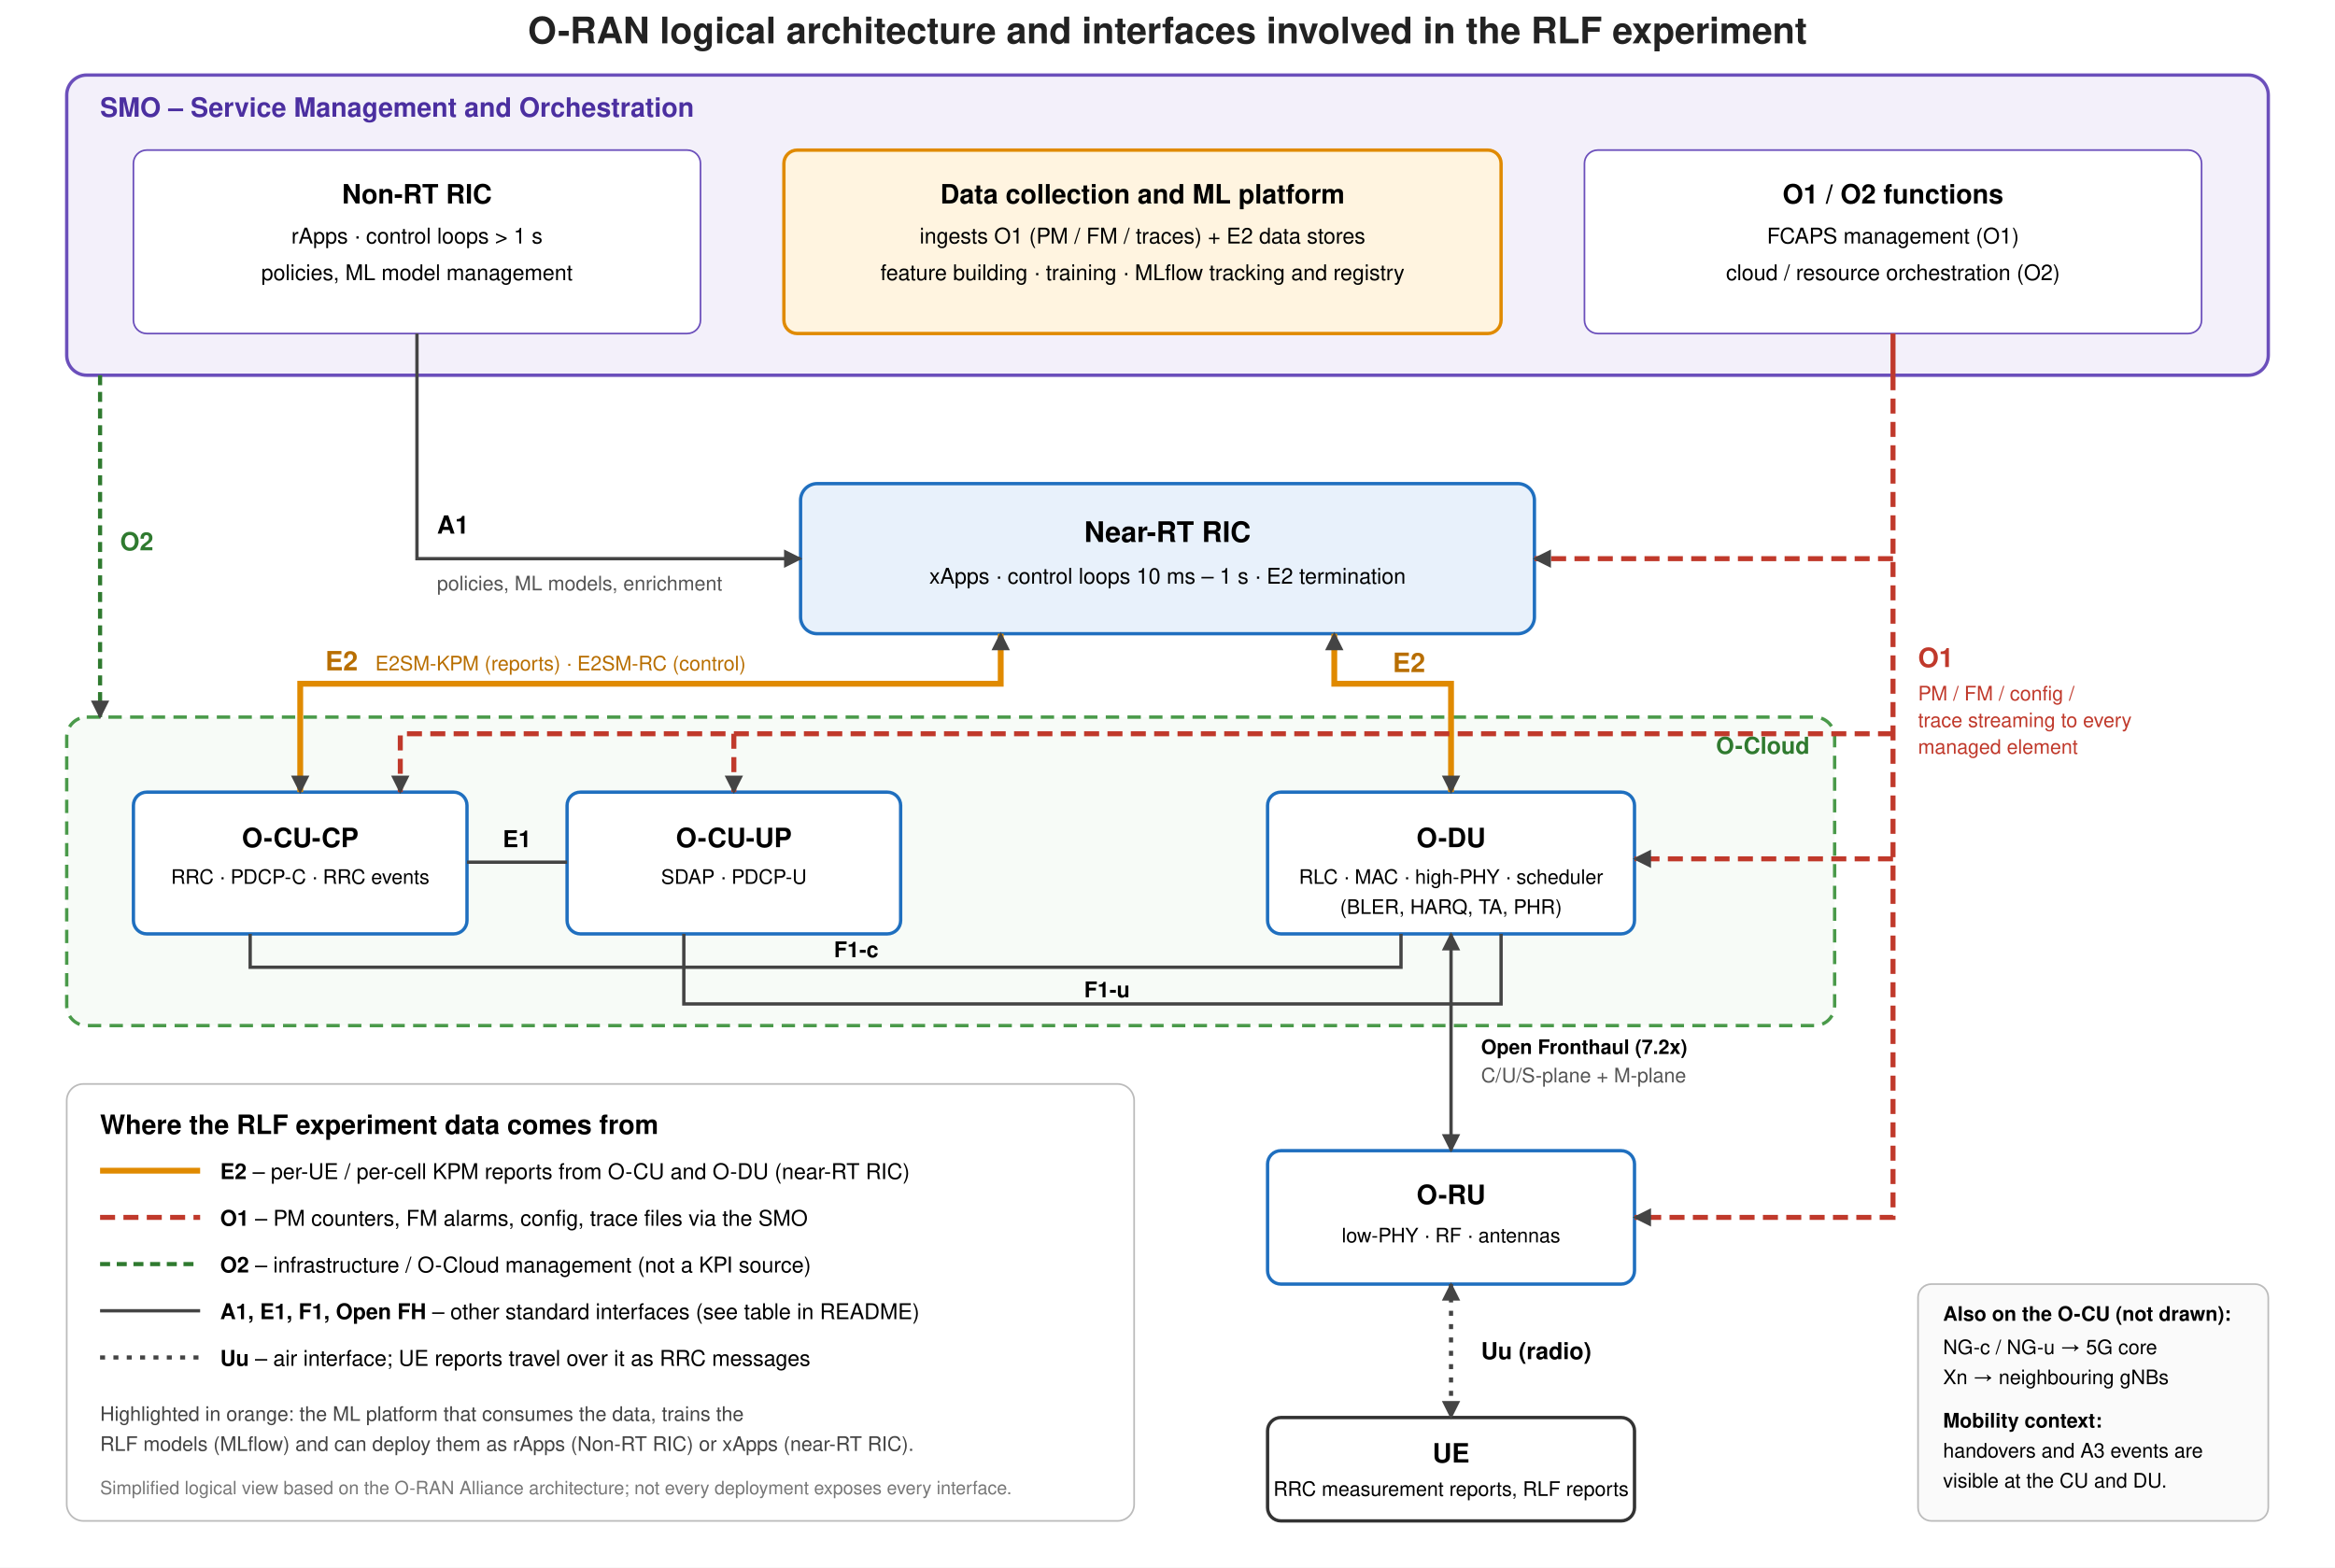
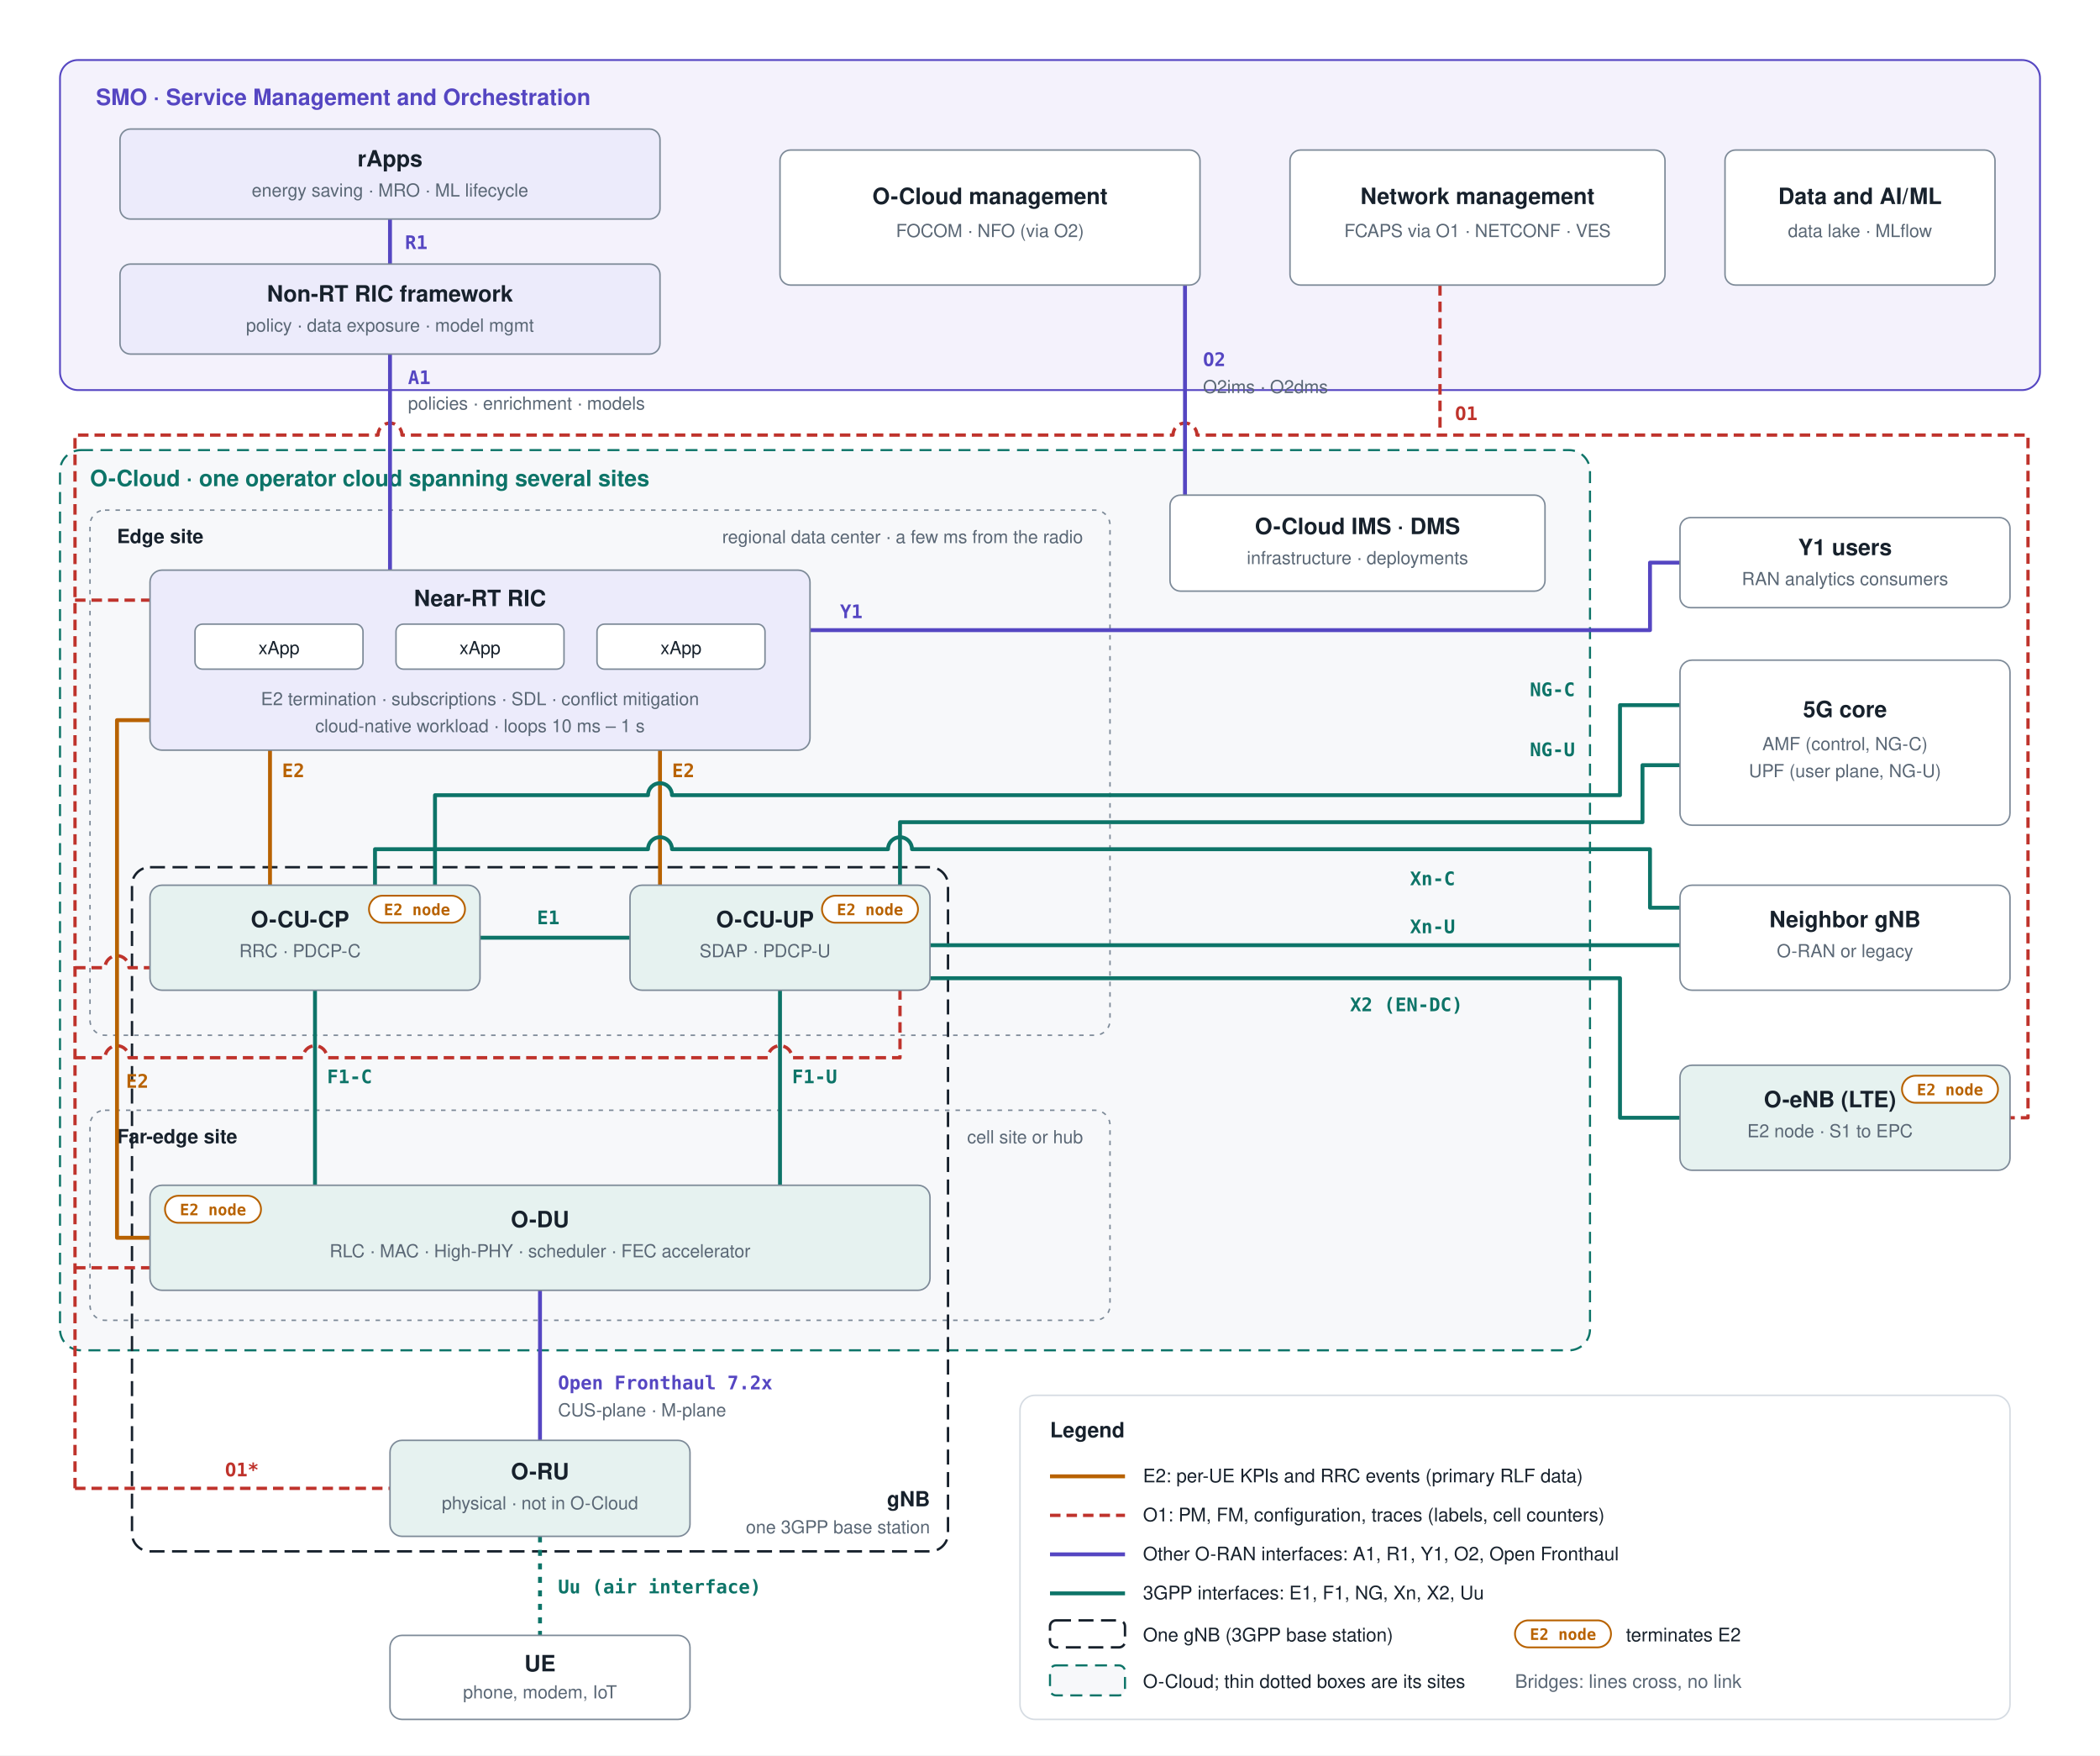
- <svg xmlns="http://www.w3.org/2000/svg" viewBox="0 0 1400 940" width="1400" height="940" font-family="Helvetica, Arial, sans-serif">
-   <defs>
-     <marker id="a" viewBox="0 0 10 10" refX="9" refY="5" markerUnits="userSpaceOnUse" markerWidth="11" markerHeight="11" orient="auto-start-reverse">
-       <path d="M0 0L10 5L0 10z" fill="#444" />
-     </marker>
-   </defs>
-   <rect width="1400" height="940" fill="#ffffff" />
-   <text x="700" y="26" text-anchor="middle" font-size="22" font-weight="bold" fill="#222">O-RAN logical architecture and interfaces involved in the RLF experiment</text>
-   <rect x="40" y="45" width="1320" height="180" rx="12" fill="#f3f0fa" stroke="#6b4fbb" stroke-width="2" />
-   <text x="60" y="70" font-size="16" font-weight="bold" fill="#4b2fa0">SMO – Service Management and Orchestration</text>
-   <rect x="80" y="90" width="340" height="110" rx="8" fill="#fff" stroke="#6b4fbb" />
-   <text x="250" y="122" text-anchor="middle" font-size="16" font-weight="bold">Non-RT RIC</text>
-   <text x="250" y="146" text-anchor="middle" font-size="13">rApps · control loops &gt; 1 s</text>
-   <text x="250" y="168" text-anchor="middle" font-size="13">policies, ML model management</text>
-   <rect x="470" y="90" width="430" height="110" rx="8" fill="#fff4e0" stroke="#e08a00" stroke-width="2" />
-   <text x="685" y="122" text-anchor="middle" font-size="16" font-weight="bold">Data collection and ML platform</text>
-   <text x="685" y="146" text-anchor="middle" font-size="13">ingests O1 (PM / FM / traces) + E2 data stores</text>
-   <text x="685" y="168" text-anchor="middle" font-size="13">feature building · training · MLflow tracking and registry</text>
-   <rect x="950" y="90" width="370" height="110" rx="8" fill="#fff" stroke="#6b4fbb" />
-   <text x="1135" y="122" text-anchor="middle" font-size="16" font-weight="bold">O1 / O2 functions</text>
-   <text x="1135" y="146" text-anchor="middle" font-size="13">FCAPS management (O1)</text>
-   <text x="1135" y="168" text-anchor="middle" font-size="13">cloud / resource orchestration (O2)</text>
-   <rect x="480" y="290" width="440" height="90" rx="10" fill="#e8f1fb" stroke="#1f6fbf" stroke-width="2" />
-   <text x="700" y="325" text-anchor="middle" font-size="17" font-weight="bold">Near-RT RIC</text>
-   <text x="700" y="350" text-anchor="middle" font-size="13">xApps · control loops 10 ms – 1 s · E2 termination</text>
-   <path d="M250 200 L250 335 L480 335" fill="none" stroke="#444" stroke-width="2" marker-end="url(#a)" />
-   <text x="262" y="320" font-size="15" font-weight="bold">A1</text>
-   <text x="262" y="354" font-size="12" fill="#555">policies, ML models, enrichment</text>
-   <rect x="40" y="430" width="1060" height="185" rx="12" fill="#f7fbf7" stroke="#4a9a4a" stroke-width="2" stroke-dasharray="8 5" />
-   <text x="1085" y="452" text-anchor="end" font-size="14" font-weight="bold" fill="#2f7a2f">O-Cloud</text>
-   <rect x="80" y="475" width="200" height="85" rx="8" fill="#fff" stroke="#1f6fbf" stroke-width="2" />
-   <text x="180" y="508" text-anchor="middle" font-size="16" font-weight="bold">O-CU-CP</text>
-   <text x="180" y="530" text-anchor="middle" font-size="12">RRC · PDCP-C · RRC events</text>
-   <rect x="340" y="475" width="200" height="85" rx="8" fill="#fff" stroke="#1f6fbf" stroke-width="2" />
-   <text x="440" y="508" text-anchor="middle" font-size="16" font-weight="bold">O-CU-UP</text>
-   <text x="440" y="530" text-anchor="middle" font-size="12">SDAP · PDCP-U</text>
-   <rect x="760" y="475" width="220" height="85" rx="8" fill="#fff" stroke="#1f6fbf" stroke-width="2" />
-   <text x="870" y="508" text-anchor="middle" font-size="16" font-weight="bold">O-DU</text>
-   <text x="870" y="530" text-anchor="middle" font-size="12">RLC · MAC · high-PHY · scheduler</text>
-   <text x="870" y="548" text-anchor="middle" font-size="12">(BLER, HARQ, TA, PHR)</text>
-   <path d="M280 517 L340 517" stroke="#444" stroke-width="2" />
-   <text x="310" y="508" text-anchor="middle" font-size="14" font-weight="bold">E1</text>
-   <path d="M150 560 L150 580 L840 580 L840 560" fill="none" stroke="#444" stroke-width="2" />
-   <text x="500" y="574" font-size="13" font-weight="bold">F1-c</text>
-   <path d="M410 560 L410 602 L900 602 L900 560" fill="none" stroke="#444" stroke-width="2" />
-   <text x="650" y="598" font-size="13" font-weight="bold">F1-u</text>
-   <path d="M600 380 L600 410 L180 410 L180 475" fill="none" stroke="#e08a00" stroke-width="3.5" marker-end="url(#a)" marker-start="url(#a)" />
-   <path d="M800 380 L800 410 L870 410 L870 475" fill="none" stroke="#e08a00" stroke-width="3.5" marker-end="url(#a)" marker-start="url(#a)" />
-   <text x="195" y="402" font-size="16" font-weight="bold" fill="#b86e00">E2</text>
-   <text x="835" y="403" font-size="16" font-weight="bold" fill="#b86e00">E2</text>
-   <text x="225" y="402" font-size="12" fill="#b86e00">E2SM-KPM (reports) · E2SM-RC (control)</text>
-   <path d="M60 225 L60 430" fill="none" stroke="#2f7a2f" stroke-width="2.5" stroke-dasharray="6 4" marker-end="url(#a)" />
-   <text x="72" y="330" font-size="15" font-weight="bold" fill="#2f7a2f">O2</text>
-   <rect x="760" y="690" width="220" height="80" rx="8" fill="#fff" stroke="#1f6fbf" stroke-width="2" />
-   <text x="870" y="722" text-anchor="middle" font-size="16" font-weight="bold">O-RU</text>
-   <text x="870" y="745" text-anchor="middle" font-size="12">low-PHY · RF · antennas</text>
-   <path d="M870 560 L870 690" stroke="#444" stroke-width="2" marker-end="url(#a)" marker-start="url(#a)" transform="translate(0,0)" />
-   <text x="888" y="632" font-size="12" font-weight="bold">Open Fronthaul (7.2x)</text>
-   <text x="888" y="649" font-size="12" fill="#555">C/U/S-plane + M-plane</text>
-   <rect x="760" y="850" width="220" height="62" rx="8" fill="#fff" stroke="#333" stroke-width="2" />
-   <text x="870" y="877" text-anchor="middle" font-size="16" font-weight="bold">UE</text>
-   <text x="870" y="897" text-anchor="middle" font-size="12">RRC measurement reports, RLF reports</text>
-   <path d="M870 770 L870 850" stroke="#444" stroke-width="2.5" stroke-dasharray="3 5" marker-end="url(#a)" marker-start="url(#a)" />
-   <text x="888" y="815" font-size="14" font-weight="bold">Uu (radio)</text>
-   <path d="M1135 200 L1135 225" stroke="#c0392b" stroke-width="3" />
-   <path d="M1135 225 L1135 730 L980 730" fill="none" stroke="#c0392b" stroke-width="3" stroke-dasharray="9 5" marker-end="url(#a)" />
-   <path d="M1135 335 L920 335" fill="none" stroke="#c0392b" stroke-width="3" stroke-dasharray="9 5" marker-end="url(#a)" />
-   <path d="M1135 440 L240 440 L240 475" fill="none" stroke="#c0392b" stroke-width="3" stroke-dasharray="9 5" marker-end="url(#a)" />
-   <path d="M440 440 L440 475" fill="none" stroke="#c0392b" stroke-width="3" stroke-dasharray="9 5" marker-end="url(#a)" />
-   <path d="M1135 515 L980 515" fill="none" stroke="#c0392b" stroke-width="3" stroke-dasharray="9 5" marker-end="url(#a)" />
-   <text x="1150" y="400" font-size="16" font-weight="bold" fill="#c0392b">O1</text>
-   <text x="1150" y="420" font-size="12" fill="#c0392b">PM / FM / config /</text>
-   <text x="1150" y="436" font-size="12" fill="#c0392b">trace streaming to every</text>
-   <text x="1150" y="452" font-size="12" fill="#c0392b">managed element</text>
-   <rect x="1150" y="770" width="210" height="142" rx="8" fill="#fafafa" stroke="#bbb" />
-   <text x="1165" y="792" font-size="12" font-weight="bold">Also on the O-CU (not drawn):</text>
-   <text x="1165" y="812" font-size="12">NG-c / NG-u → 5G core</text>
-   <text x="1165" y="830" font-size="12">Xn → neighbouring gNBs</text>
-   <text x="1165" y="856" font-size="12" font-weight="bold">Mobility context:</text>
-   <text x="1165" y="874" font-size="12">handovers and A3 events are</text>
-   <text x="1165" y="892" font-size="12">visible at the CU and DU.</text>
-   <rect x="40" y="650" width="640" height="262" rx="10" fill="#fff" stroke="#bbb" />
-   <text x="60" y="680" font-size="16" font-weight="bold">Where the RLF experiment data comes from</text>
-   <path d="M60 702 L120 702" stroke="#e08a00" stroke-width="3.5" />
-   <text x="132" y="707" font-size="13">
-     <tspan font-weight="bold">E2</tspan> – per-UE / per-cell KPM reports from O-CU and O-DU (near-RT RIC)</text>
-   <path d="M60 730 L120 730" stroke="#c0392b" stroke-width="3" stroke-dasharray="9 5" />
-   <text x="132" y="735" font-size="13">
-     <tspan font-weight="bold">O1</tspan> – PM counters, FM alarms, config, trace files via the SMO</text>
-   <path d="M60 758 L120 758" stroke="#2f7a2f" stroke-width="2.5" stroke-dasharray="6 4" />
-   <text x="132" y="763" font-size="13">
-     <tspan font-weight="bold">O2</tspan> – infrastructure / O-Cloud management (not a KPI source)</text>
-   <path d="M60 786 L120 786" stroke="#444" stroke-width="2" />
-   <text x="132" y="791" font-size="13">
-     <tspan font-weight="bold">A1, E1, F1, Open FH</tspan> – other standard interfaces (see table in README)</text>
-   <path d="M60 814 L120 814" stroke="#444" stroke-width="2.5" stroke-dasharray="3 5" />
-   <text x="132" y="819" font-size="13">
-     <tspan font-weight="bold">Uu</tspan> – air interface; UE reports travel over it as RRC messages</text>
-   <text x="60" y="852" font-size="12" fill="#444">Highlighted in orange: the ML platform that consumes the data, trains the</text>
-   <text x="60" y="870" font-size="12" fill="#444">RLF models (MLflow) and can deploy them as rApps (Non-RT RIC) or xApps (near-RT RIC).</text>
-   <text x="60" y="896" font-size="11" fill="#777">Simplified logical view based on the O-RAN Alliance architecture; not every deployment exposes every interface.</text>
+ <svg xmlns="http://www.w3.org/2000/svg" id="map" viewBox="0 0 1400 1170" width="1400" height="1170" role="img" aria-labelledby="mt md">
+   <style>
+ text{font-family:Helvetica, Arial, sans-serif}
+ .n rect{stroke:#7d8a98;stroke-width:1}
+ .n .t{font-size:15px;font-weight:bold;fill:#17212c}
+ .n .s{font-size:12px;fill:#5a6775}
+ .ric rect.b{fill:#ecebfb} .ran rect.b{fill:#e6f2f0} .ext rect.b{fill:#ffffff}
+ .lk{fill:none;stroke-width:2.6;stroke-linejoin:round}
+ .f-oran .lk{stroke:#5546c2} .f-o1 .lk{stroke:#bf332c;stroke-width:2.2;stroke-dasharray:7 4} .f-e2 .lk{stroke:#b86200} .f-gpp .lk{stroke:#0d7468}
+ .f-oran text{fill:#5546c2} .f-o1 text{fill:#bf332c} .f-e2 text{fill:#b86200} .f-gpp text{fill:#0d7468}
+ .ll{font-family:Menlo, Consolas, monospace;font-size:12.5px;font-weight:bold}
+ .e2n rect{fill:#ffffff;stroke:#b86200;stroke-width:1.2}.e2n text{fill:#b86200;font-family:Menlo, Consolas, monospace;font-size:10.5px;font-weight:bold}
+ </style>
+   <rect width="1400" height="1170" fill="#ffffff" />
+   <rect x="40" y="40" width="1320" height="220" rx="12" fill="#f4f2fc" stroke="#5546c2" stroke-width="1.2" />
+   <text x="64" y="70" style="font-size:15px;font-weight:600;fill:#5546c2">SMO · Service Management and Orchestration</text>
+   <rect x="40" y="300" width="1020" height="600" rx="14" fill="#f7f8fa" stroke="#0d7468" stroke-width="1.4" stroke-dasharray="8 5" />
+   <text x="60" y="324" style="font-size:15px;font-weight:600;fill:#0d7468">O-Cloud · one operator cloud spanning several sites</text>
+   <rect x="60" y="340" width="680" height="350" rx="10" fill="none" stroke="#7d8a98" stroke-width="1" stroke-dasharray="3 4" />
+   <text x="78" y="362" style="font-size:13px;font-weight:600;fill:#17212c">Edge site</text>
+   <text x="722" y="362" text-anchor="end" style="font-size:12px;fill:#5a6775">regional data center · a few ms from the radio</text>
+   <rect x="60" y="740" width="680" height="140" rx="10" fill="none" stroke="#7d8a98" stroke-width="1" stroke-dasharray="3 4" />
+   <text x="78" y="762" style="font-size:13px;font-weight:600;fill:#17212c">Far-edge site</text>
+   <text x="722" y="762" text-anchor="end" style="font-size:12px;fill:#5a6775">cell site or hub</text>
+   <g data-if="GNB">
+     <rect x="88" y="578" width="544" height="456" rx="12" fill="none" stroke="#17212c" stroke-width="1.6" stroke-dasharray="10 5" />
+     <text x="620" y="1004" text-anchor="end" style="font-size:14px;font-weight:600;fill:#17212c">gNB</text>
+     <text x="620" y="1022" text-anchor="end" style="font-size:12px;fill:#5a6775">one 3GPP base station</text>
+   </g>
+   <g data-if="O1" class="f-o1">
+     <path class="lk" d="M960 190V290" />
+     <path class="lk" d="M50 992V290H252A8 8 0 0 1 268 290H782A8 8 0 0 1 798 290H1352V745H1340" />
+     <path class="lk" d="M50 400H100" />
+     <path class="lk" d="M50 645H70A8 8 0 0 1 86 645H100" />
+     <path class="lk" d="M50 705H70A8 8 0 0 1 86 705H202A8 8 0 0 1 218 705H512A8 8 0 0 1 528 705H600V660" />
+     <path class="lk" d="M50 845H100" />
+     <path class="lk" d="M50 992H260" />
+     <text class="ll" x="970" y="280">O1</text>
+     <text class="ll" x="150" y="984">O1*</text>
+   </g>
+   <g data-if="R1" class="f-oran">
+     <path class="lk" d="M260 146V176" />
+     <text class="ll" x="270" y="166">R1</text>
+   </g>
+   <g data-if="A1" class="f-oran">
+     <path class="lk" d="M260 236V380" />
+     <text class="ll" x="272" y="256">A1</text>
+     <text x="272" y="273" style="font-size:12px;fill:#5a6775">policies · enrichment · models</text>
+   </g>
+   <g data-if="Y1" class="f-oran">
+     <path class="lk" d="M540 420H1100V375H1120" />
+     <text class="ll" x="560" y="412">Y1</text>
+   </g>
+   <g data-if="O2" class="f-oran">
+     <path class="lk" d="M790 190V330" />
+     <text class="ll" x="802" y="244">O2</text>
+     <text x="802" y="262" style="font-size:12px;fill:#5a6775">O2ims · O2dms</text>
+   </g>
+   <g data-if="E2" class="f-e2">
+     <path class="lk" d="M180 500V590" />
+     <path class="lk" d="M440 500V590" />
+     <path class="lk" d="M100 480H78V825H100" />
+     <text class="ll" x="188" y="518">E2</text>
+     <text class="ll" x="448" y="518">E2</text>
+     <text class="ll" x="84" y="725">E2</text>
+   </g>
+   <g data-if="NG-C" class="f-gpp">
+     <path class="lk" d="M290 590V530H432A8 8 0 0 1 448 530H1080V470H1120" />
+     <text class="ll" x="1050" y="464" text-anchor="end">NG-C</text>
+   </g>
+   <g data-if="NG-U" class="f-gpp">
+     <path class="lk" d="M600 590V548H1095V510H1120" />
+     <text class="ll" x="1050" y="504" text-anchor="end">NG-U</text>
+   </g>
+   <g data-if="Xn-C" class="f-gpp">
+     <path class="lk" d="M250 590V566H432A8 8 0 0 1 448 566H592A8 8 0 0 1 608 566H1100V605H1120" />
+     <text class="ll" x="940" y="590">Xn-C</text>
+   </g>
+   <g data-if="Xn-U" class="f-gpp">
+     <path class="lk" d="M620 630H1120" />
+     <text class="ll" x="940" y="622">Xn-U</text>
+   </g>
+   <g data-if="X2" class="f-gpp">
+     <path class="lk" d="M620 652H1080V745H1120" />
+     <text class="ll" x="900" y="674">X2 (EN-DC)</text>
+   </g>
+   <g data-if="E1" class="f-gpp">
+     <path class="lk" d="M320 625H420" />
+     <text class="ll" x="358" y="616">E1</text>
+   </g>
+   <g data-if="F1-C" class="f-gpp">
+     <path class="lk" d="M210 660V790" />
+     <text class="ll" x="218" y="722">F1-C</text>
+   </g>
+   <g data-if="F1-U" class="f-gpp">
+     <path class="lk" d="M520 660V790" />
+     <text class="ll" x="528" y="722">F1-U</text>
+   </g>
+   <g data-if="OFH" class="f-oran">
+     <path class="lk" d="M360 860V960" />
+     <text class="ll" x="372" y="926">Open Fronthaul 7.2x</text>
+     <text x="372" y="944" style="font-size:12px;fill:#5a6775">CUS-plane · M-plane</text>
+   </g>
+   <g data-if="Uu" class="f-gpp">
+     <path class="lk" d="M360 1024V1090" stroke-dasharray="4 5" />
+     <text class="ll" x="372" y="1062">Uu (air interface)</text>
+   </g>
+   <g class="n ric">
+     <rect class="b" x="80" y="86" width="360" height="60" rx="7" />
+     <text class="t" x="260" y="111" text-anchor="middle">rApps</text>
+     <text class="s" x="260" y="131" text-anchor="middle">energy saving · MRO · ML lifecycle</text>
+   </g>
+   <g class="n ric">
+     <rect class="b" x="80" y="176" width="360" height="60" rx="7" />
+     <text class="t" x="260" y="201" text-anchor="middle">Non-RT RIC framework</text>
+     <text class="s" x="260" y="221" text-anchor="middle">policy · data exposure · model mgmt</text>
+   </g>
+   <g class="n ext">
+     <rect class="b" x="520" y="100" width="280" height="90" rx="7" />
+     <text class="t" x="660" y="136" text-anchor="middle">O-Cloud management</text>
+     <text class="s" x="660" y="158" text-anchor="middle">FOCOM · NFO (via O2)</text>
+   </g>
+   <g class="n ext">
+     <rect class="b" x="860" y="100" width="250" height="90" rx="7" />
+     <text class="t" x="985" y="136" text-anchor="middle">Network management</text>
+     <text class="s" x="985" y="158" text-anchor="middle">FCAPS via O1 · NETCONF · VES</text>
+   </g>
+   <g class="n ext">
+     <rect class="b" x="1150" y="100" width="180" height="90" rx="7" />
+     <text class="t" x="1240" y="136" text-anchor="middle">Data and AI/ML</text>
+     <text class="s" x="1240" y="158" text-anchor="middle">data lake · MLflow</text>
+   </g>
+   <g class="n ext">
+     <rect class="b" x="780" y="330" width="250" height="64" rx="7" />
+     <text class="t" x="905" y="356" text-anchor="middle">O-Cloud IMS · DMS</text>
+     <text class="s" x="905" y="376" text-anchor="middle">infrastructure · deployments</text>
+   </g>
+   <g class="n ric">
+     <rect class="b" x="100" y="380" width="440" height="120" rx="8" />
+     <text class="t" x="320" y="404" text-anchor="middle">Near-RT RIC</text>
+     <rect x="130" y="416" width="112" height="30" rx="5" fill="#ffffff" />
+     <text class="s" x="186" y="436" text-anchor="middle" style="fill:#17212c">xApp</text>
+     <rect x="264" y="416" width="112" height="30" rx="5" fill="#ffffff" />
+     <text class="s" x="320" y="436" text-anchor="middle" style="fill:#17212c">xApp</text>
+     <rect x="398" y="416" width="112" height="30" rx="5" fill="#ffffff" />
+     <text class="s" x="454" y="436" text-anchor="middle" style="fill:#17212c">xApp</text>
+     <text class="s" x="320" y="470" text-anchor="middle">E2 termination · subscriptions · SDL · conflict mitigation</text>
+     <text class="s" x="320" y="488" text-anchor="middle">cloud-native workload · loops 10 ms – 1 s</text>
+   </g>
+   <g class="n ext">
+     <rect class="b" x="1120" y="345" width="220" height="60" rx="7" />
+     <text class="t" x="1230" y="370" text-anchor="middle">Y1 users</text>
+     <text class="s" x="1230" y="390" text-anchor="middle">RAN analytics consumers</text>
+   </g>
+   <g class="n ext">
+     <rect class="b" x="1120" y="440" width="220" height="110" rx="8" />
+     <text class="t" x="1230" y="478" text-anchor="middle">5G core</text>
+     <text class="s" x="1230" y="500" text-anchor="middle">AMF (control, NG-C)</text>
+     <text class="s" x="1230" y="518" text-anchor="middle">UPF (user plane, NG-U)</text>
+   </g>
+   <g class="n ext">
+     <rect class="b" x="1120" y="590" width="220" height="70" rx="8" />
+     <text class="t" x="1230" y="618" text-anchor="middle">Neighbor gNB</text>
+     <text class="s" x="1230" y="638" text-anchor="middle">O-RAN or legacy</text>
+   </g>
+   <g class="n ran">
+     <rect class="b" x="1120" y="710" width="220" height="70" rx="8" />
+     <text class="t" x="1220" y="738" text-anchor="middle">O-eNB (LTE)</text>
+     <text class="s" x="1220" y="758" text-anchor="middle">E2 node · S1 to EPC</text>
+   </g>
+   <g class="n ran">
+     <rect class="b" x="100" y="590" width="220" height="70" rx="8" />
+     <text class="t" x="200" y="618" text-anchor="middle">O-CU-CP</text>
+     <text class="s" x="200" y="638" text-anchor="middle">RRC · PDCP-C</text>
+   </g>
+   <g class="n ran">
+     <rect class="b" x="420" y="590" width="200" height="70" rx="8" />
+     <text class="t" x="510" y="618" text-anchor="middle">O-CU-UP</text>
+     <text class="s" x="510" y="638" text-anchor="middle">SDAP · PDCP-U</text>
+   </g>
+   <g class="n ran">
+     <rect class="b" x="100" y="790" width="520" height="70" rx="8" />
+     <text class="t" x="360" y="818" text-anchor="middle">O-DU</text>
+     <text class="s" x="360" y="838" text-anchor="middle">RLC · MAC · High-PHY · scheduler · FEC accelerator</text>
+   </g>
+   <g class="n ran">
+     <rect class="b" x="260" y="960" width="200" height="64" rx="8" />
+     <text class="t" x="360" y="986" text-anchor="middle">O-RU</text>
+     <text class="s" x="360" y="1006" text-anchor="middle">physical · not in O-Cloud</text>
+   </g>
+   <g class="n ext">
+     <rect class="b" x="260" y="1090" width="200" height="56" rx="8" />
+     <text class="t" x="360" y="1114" text-anchor="middle">UE</text>
+     <text class="s" x="360" y="1132" text-anchor="middle">phone, modem, IoT</text>
+   </g>
+   <g data-if="E2N" class="e2n">
+     <rect x="246" y="597" width="64" height="18" rx="9" />
+     <text x="278" y="610" text-anchor="middle">E2 node</text>
+   </g>
+   <g data-if="E2N" class="e2n">
+     <rect x="548" y="597" width="64" height="18" rx="9" />
+     <text x="580" y="610" text-anchor="middle">E2 node</text>
+   </g>
+   <g data-if="E2N" class="e2n">
+     <rect x="110" y="797" width="64" height="18" rx="9" />
+     <text x="142" y="810" text-anchor="middle">E2 node</text>
+   </g>
+   <g data-if="E2N" class="e2n">
+     <rect x="1268" y="717" width="64" height="18" rx="9" />
+     <text x="1300" y="730" text-anchor="middle">E2 node</text>
+   </g>
+   <g>
+     <rect x="680" y="930" width="660" height="216" rx="10" fill="#ffffff" stroke="#d5dbe2" />
+     <text x="700" y="958" style="font-size:14px;font-weight:bold;fill:#17212c">Legend</text>
+     <line x1="700" y1="984" x2="750" y2="984" stroke="#b86200" stroke-width="2.6" />
+     <text x="762" y="988" style="font-size:12.5px;fill:#17212c">E2: per-UE KPIs and RRC events (primary RLF data)</text>
+     <line x1="700" y1="1010" x2="750" y2="1010" stroke="#bf332c" stroke-width="2.2" stroke-dasharray="7 4" />
+     <text x="762" y="1014" style="font-size:12.5px;fill:#17212c">O1: PM, FM, configuration, traces (labels, cell counters)</text>
+     <line x1="700" y1="1036" x2="750" y2="1036" stroke="#5546c2" stroke-width="2.6" />
+     <text x="762" y="1040" style="font-size:12.5px;fill:#17212c">Other O-RAN interfaces: A1, R1, Y1, O2, Open Fronthaul</text>
+     <line x1="700" y1="1062" x2="750" y2="1062" stroke="#0d7468" stroke-width="2.6" />
+     <text x="762" y="1066" style="font-size:12.5px;fill:#17212c">3GPP interfaces: E1, F1, NG, Xn, X2, Uu</text>
+     <rect x="700" y="1080" width="50" height="18" rx="4" fill="none" stroke="#17212c" stroke-width="1.6" stroke-dasharray="10 5" />
+     <text x="762" y="1094" style="font-size:12.5px;fill:#17212c">One gNB (3GPP base station)</text>
+     <g class="e2n">
+       <rect x="1010" y="1080" width="64" height="18" rx="9" />
+       <text x="1042" y="1093" text-anchor="middle">E2 node</text>
+     </g>
+     <text x="1084" y="1094" style="font-size:12.5px;fill:#17212c">terminates E2</text>
+     <rect x="700" y="1110" width="50" height="20" rx="4" fill="#f7f8fa" stroke="#0d7468" stroke-width="1.4" stroke-dasharray="8 5" />
+     <text x="762" y="1125" style="font-size:12.5px;fill:#17212c">O-Cloud; thin dotted boxes are its sites</text>
+     <text x="1010" y="1125" style="font-size:12.5px;fill:#5a6775">Bridges: lines cross, no link</text>
+   </g>
</svg>
